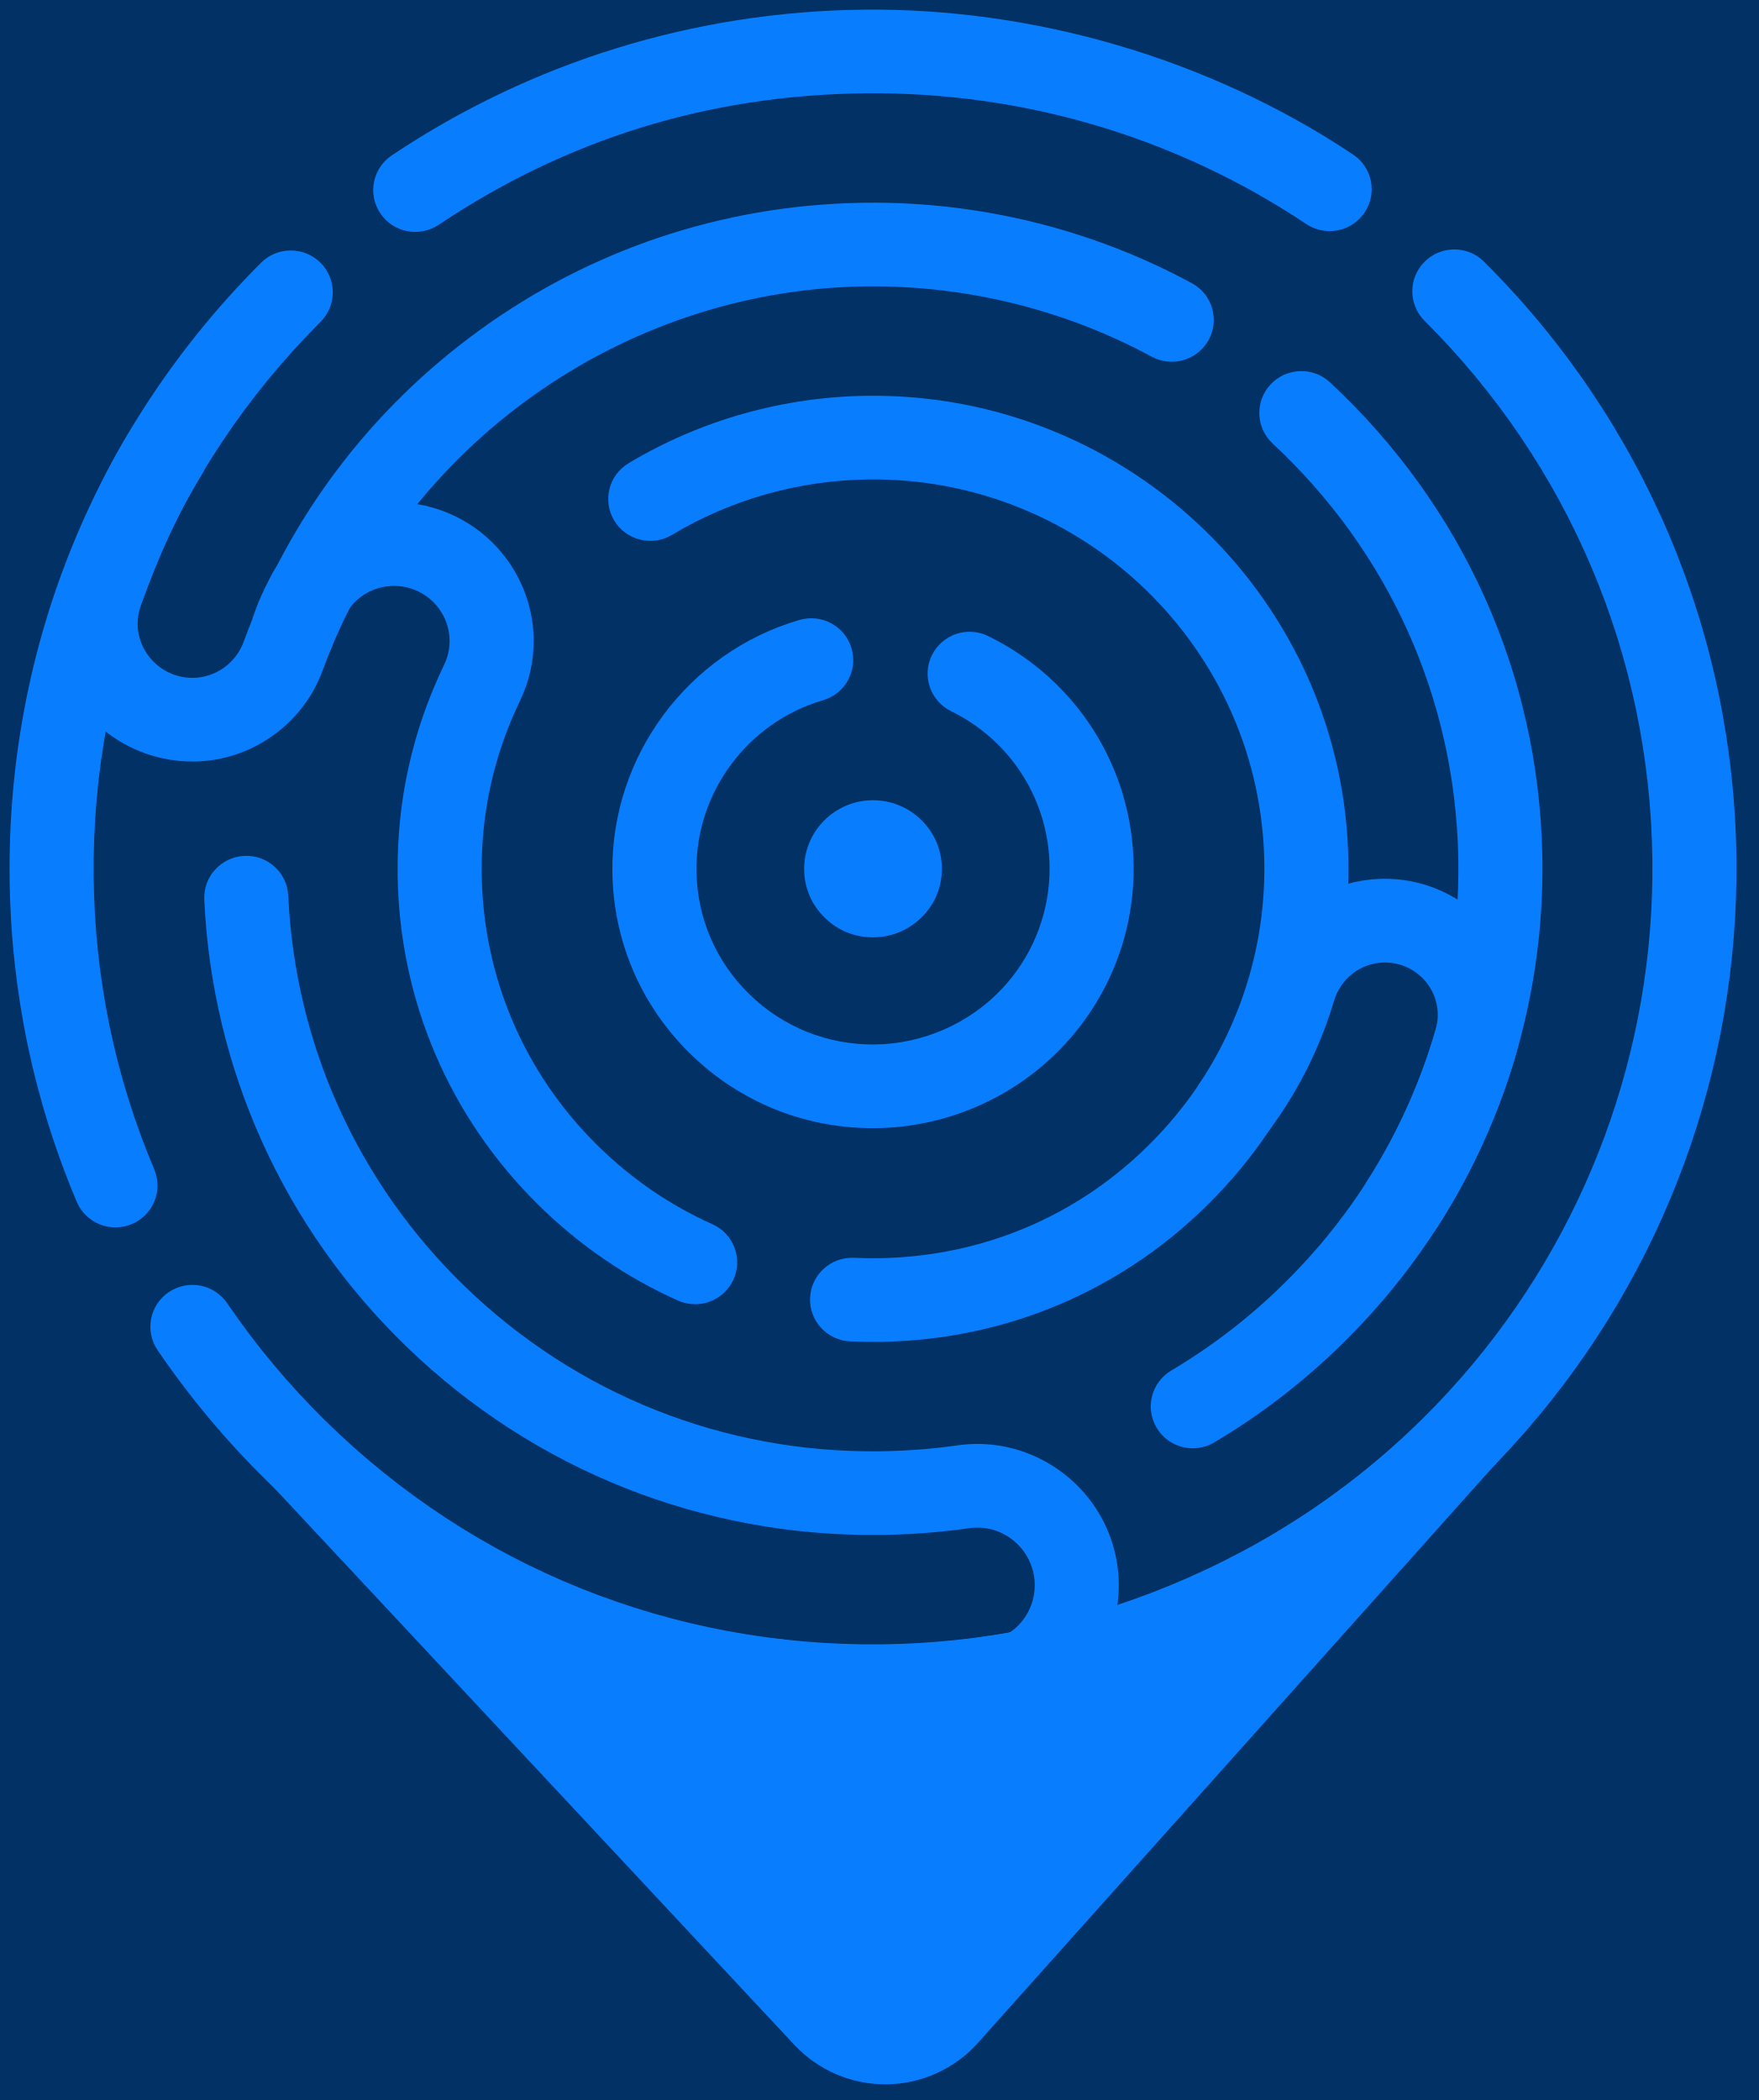
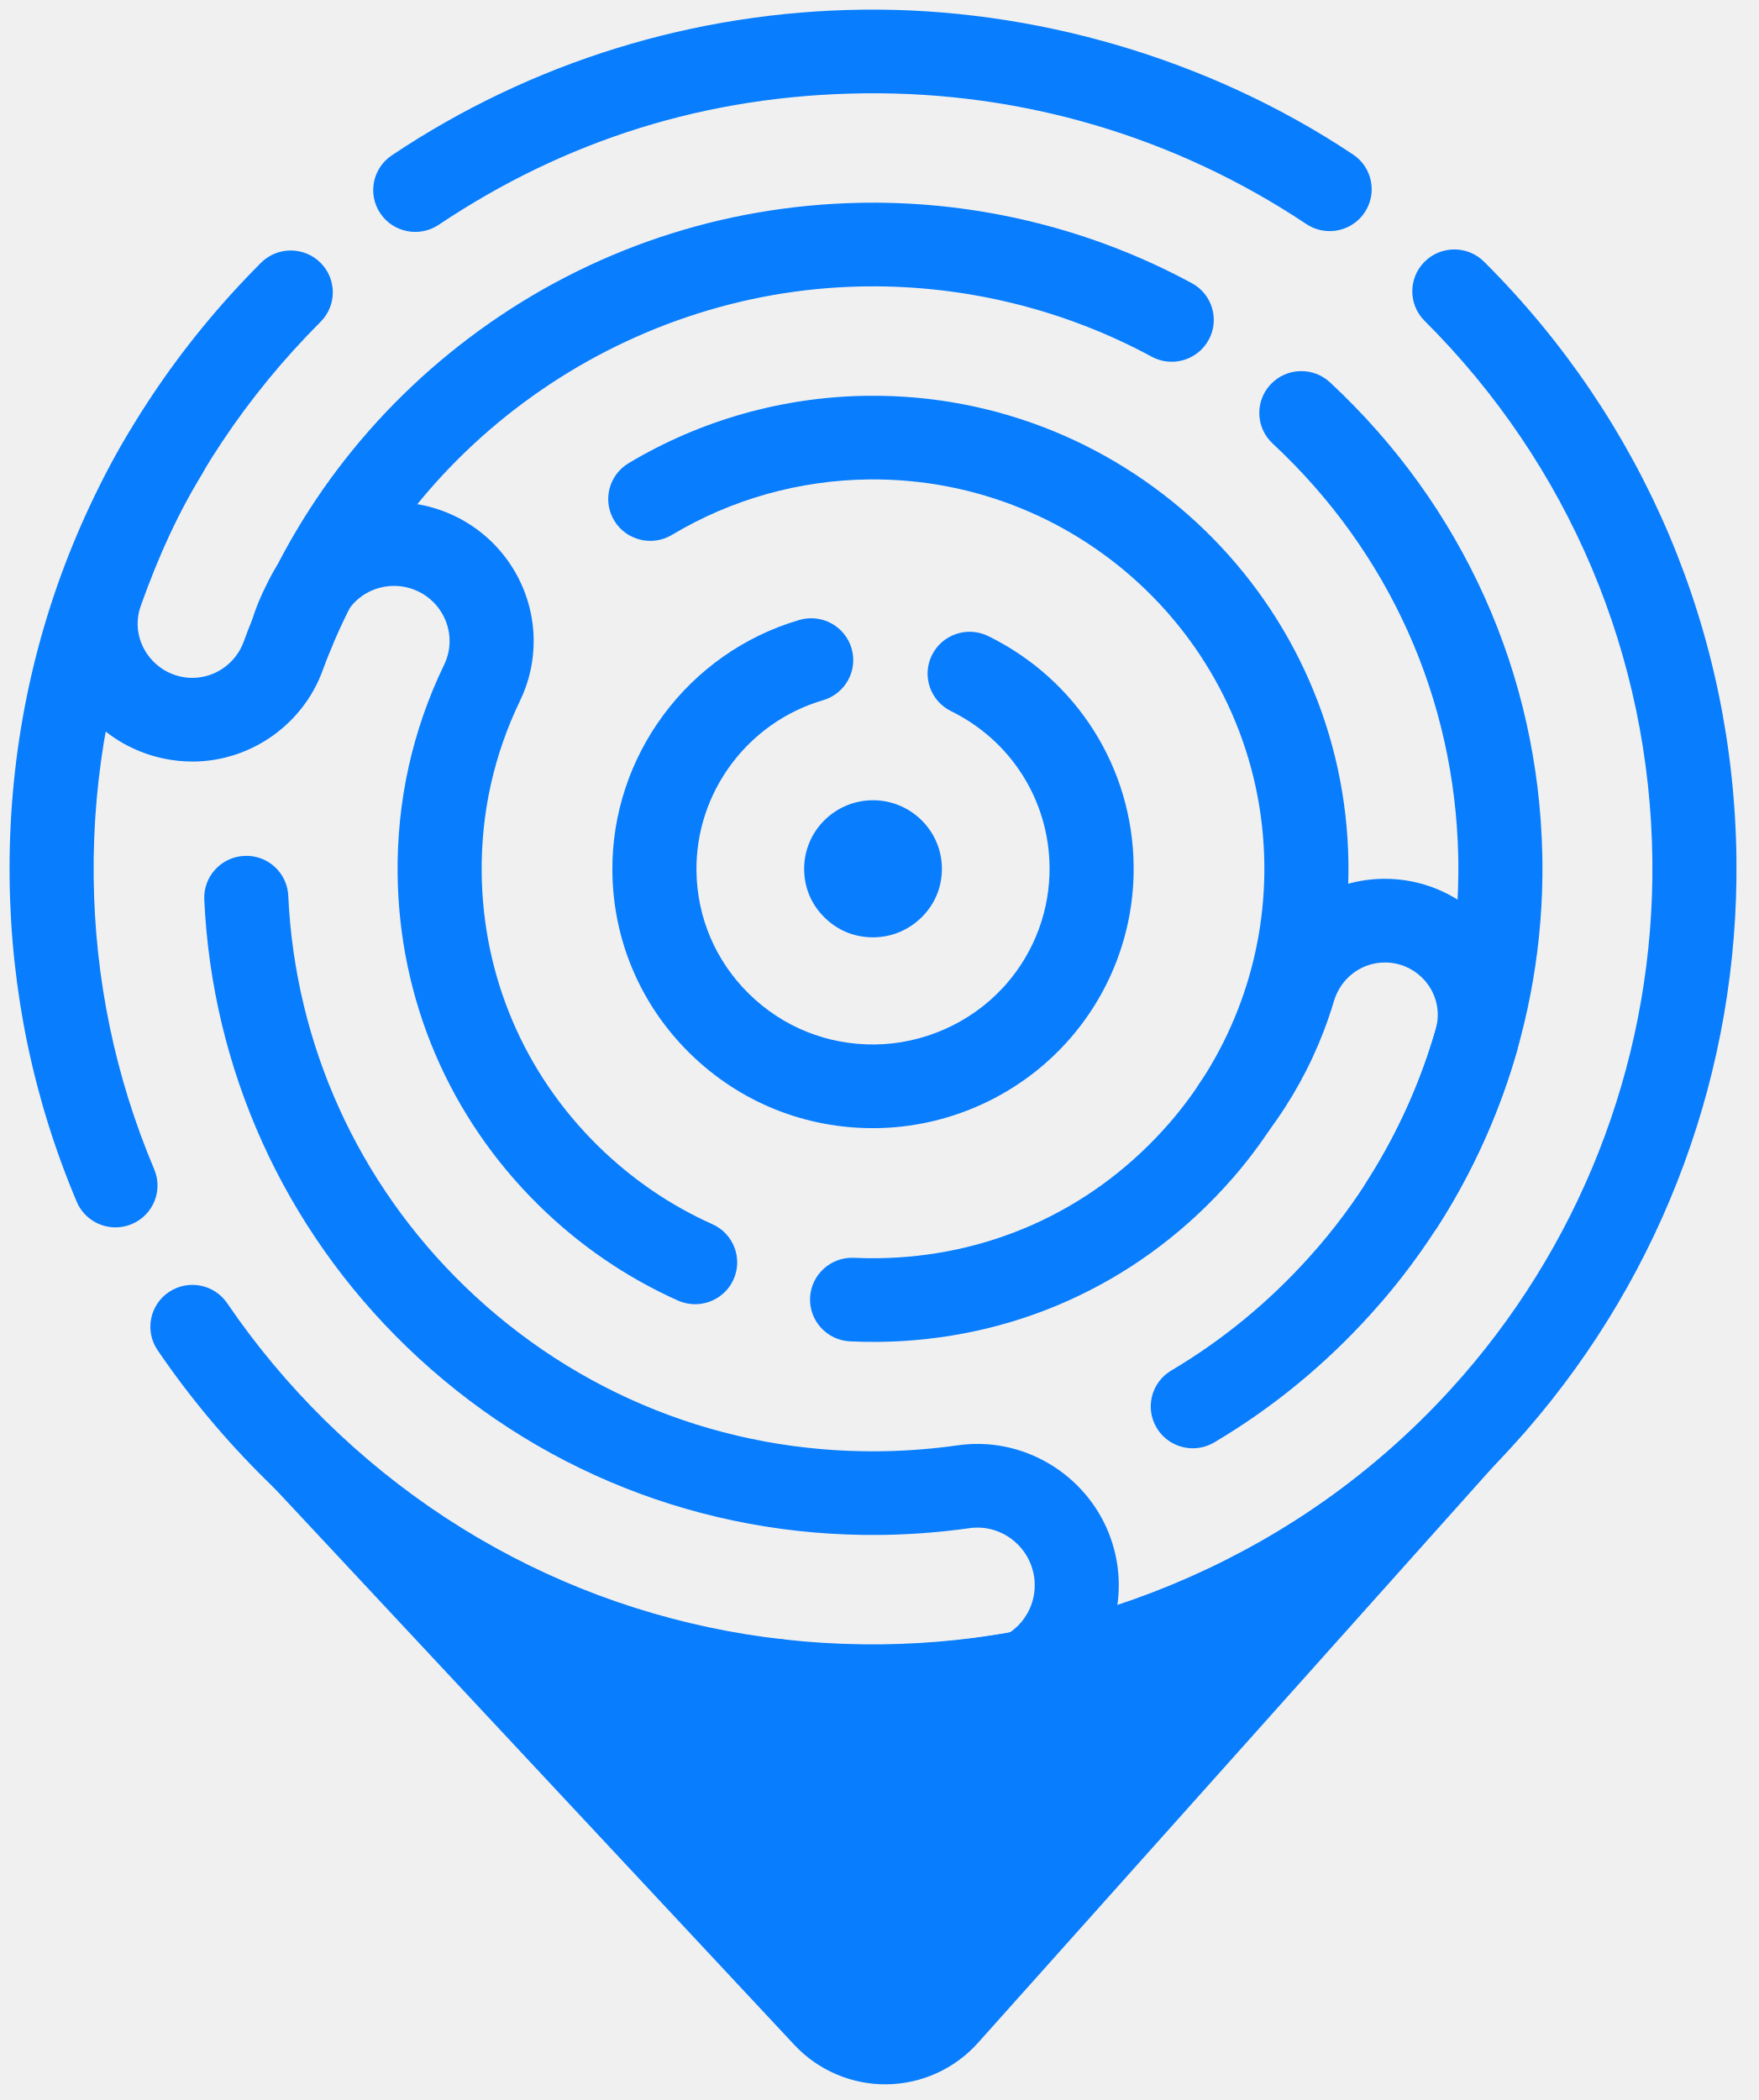
<svg xmlns="http://www.w3.org/2000/svg" width="165" height="197" viewBox="0 0 165 197" fill="none">
  <g id="Hero section">
    <g id="Property 1=The Map" clip-path="url(#clip0_22_2)">
-       <rect width="1440" height="1024" transform="translate(-931.175 -257.024)" fill="#013165" />
      <g id="Frame 2147225943">
        <g id="Frame 2147225942">
          <g id="Frame 2147225941">
            <g id="Frame 2147225928">
              <g id="Group">
                <path id="Vector" d="M82.796 162.102C60.981 162.346 40.429 154.073 24.925 138.809C21.161 135.104 17.748 131.016 14.783 126.66C13.563 124.866 14.034 122.425 15.837 121.21C17.639 119.994 20.091 120.463 21.314 122.258C23.991 126.192 27.074 129.883 30.472 133.23C44.467 147.008 63.018 154.474 82.709 154.254C87.435 154.201 92.157 153.696 96.742 152.755C98.878 152.318 100.962 153.683 101.401 155.805C101.841 157.928 100.468 160.003 98.335 160.441C93.256 161.484 88.028 162.042 82.796 162.1L82.796 162.102ZM112.037 156.036C110.487 156.053 109.005 155.154 108.362 153.645C107.51 151.65 108.445 149.346 110.45 148.499C120.045 144.443 128.849 138.229 135.908 130.527L137.159 129.132C148.866 115.688 155.204 98.482 155.005 80.687C154.791 61.583 147.203 43.616 133.636 30.098C132.098 28.564 132.1 26.08 133.641 24.548C135.182 23.017 137.678 23.017 139.218 24.552C154.247 39.528 162.655 59.434 162.891 80.599C163.112 100.28 156.116 119.309 143.19 134.191L143.061 134.342L141.692 135.864C133.881 144.372 124.146 151.238 113.534 155.723C113.046 155.93 112.538 156.03 112.039 156.036L112.037 156.036ZM10.878 115.139C9.322 115.156 7.837 114.25 7.198 112.735C3.138 103.124 1.019 92.922 0.902 82.41C0.658 60.619 9.032 40.108 24.481 24.655C26.017 23.119 28.514 23.112 30.058 24.641C31.602 26.17 31.608 28.654 30.072 30.191C16.126 44.139 8.567 62.653 8.787 82.322C8.893 91.814 10.804 101.023 14.467 109.693C15.311 111.691 14.368 113.991 12.36 114.832C11.875 115.035 11.373 115.133 10.878 115.139ZM124.772 21.679C124.004 21.687 123.225 21.473 122.538 21.015C110.257 12.828 95.923 8.588 81.083 8.754C66.243 8.92 52.971 13.179 41.154 21.087C39.345 22.297 36.896 21.819 35.681 20.021C34.466 18.224 34.946 15.785 36.753 14.575C49.849 5.809 65.148 1.083 80.994 0.906C96.84 0.729 113.317 5.421 126.926 14.494C128.736 15.701 129.22 18.137 128.008 19.938C127.256 21.056 126.028 21.665 124.772 21.679Z" fill="#087DFD" />
                <path id="Vector_2" d="M83.845 162.686C79.722 162.732 75.734 162.33 71.993 161.491C69.868 161.014 68.533 158.914 69.013 156.8C69.491 154.686 71.6 153.356 73.728 153.834C79.455 155.119 85.966 155.166 92.634 153.99C95.231 153.532 97.096 151.283 97.067 148.644C97.061 148.128 96.978 147.61 96.823 147.104C96.121 144.839 93.991 143.275 91.644 143.302C91.414 143.304 91.182 143.322 90.953 143.355C88.401 143.717 85.784 143.929 83.181 143.982L82.58 143.991C65.898 144.178 50.118 137.909 38.146 126.341C26.635 115.219 19.893 100.321 19.163 84.391C19.064 82.225 20.748 80.39 22.923 80.291C25.106 80.185 26.942 81.867 27.042 84.032C27.679 97.96 33.574 110.985 43.639 120.71C54.106 130.826 67.905 136.308 82.489 136.144L83.015 136.136C85.303 136.089 87.597 135.904 89.835 135.586C90.403 135.506 90.981 135.461 91.552 135.455C97.366 135.39 102.63 139.229 104.354 144.792C104.735 146.019 104.935 147.285 104.949 148.557C105.022 155.052 100.42 160.587 94.006 161.719C90.575 162.325 87.156 162.651 83.842 162.688L83.845 162.686Z" fill="#087DFD" />
                <path id="Vector_3" d="M111.941 135.862C110.58 135.877 109.25 135.191 108.504 133.944C107.391 132.081 108.006 129.673 109.877 128.565C114.66 125.734 119.009 122.16 122.803 117.943L123.77 116.844C132.312 106.851 136.952 94.069 136.804 80.89L136.796 80.381C136.491 65.542 130.306 51.772 119.381 41.605C117.791 40.124 117.707 37.641 119.195 36.058C120.683 34.474 123.177 34.391 124.768 35.872C137.26 47.497 144.332 63.247 144.68 80.218L144.69 80.802C144.858 95.874 139.55 110.493 129.743 121.968L128.681 123.174C124.35 127.988 119.381 132.07 113.908 135.31C113.29 135.676 112.611 135.855 111.94 135.862L111.941 135.862Z" fill="#087DFD" />
                <path id="Vector_4" d="M18.186 71.439C17.201 71.45 16.212 71.348 15.244 71.136C9.294 69.833 5.091 64.701 5.024 58.657C5.007 57.146 5.258 55.651 5.771 54.215C7.69 48.837 9.858 44.188 12.215 40.397C13.361 38.554 15.792 37.984 17.643 39.124C19.495 40.264 20.068 42.683 18.922 44.526C16.858 47.844 14.934 51.986 13.203 56.839C13.002 57.401 12.904 57.983 12.91 58.569C12.937 60.903 14.631 62.965 16.94 63.471C17.323 63.554 17.713 63.595 18.099 63.591C20.213 63.567 22.123 62.211 22.852 60.218C27.137 48.491 34.782 38.385 44.957 30.995C55.376 23.428 67.705 19.29 80.614 19.027L81.206 19.017C91.876 18.898 102.455 21.508 111.801 26.564C113.716 27.599 114.423 29.982 113.382 31.886C112.342 33.789 109.947 34.495 108.034 33.459C99.868 29.042 90.621 26.761 81.294 26.866L80.775 26.874C58.268 27.335 37.97 41.811 30.264 62.9C28.42 67.948 23.566 71.38 18.186 71.441L18.186 71.439Z" fill="#087DFD" />
                <path id="Vector_5" d="M65.251 122.348C64.695 122.354 64.129 122.243 63.589 122.001C58.748 119.832 54.353 116.823 50.529 113.056C42.13 104.789 37.431 93.76 37.3 82.001C37.223 75.131 38.691 68.522 41.664 62.358C42.012 61.638 42.184 60.871 42.175 60.081C42.154 58.237 41.137 56.532 39.521 55.629C38.724 55.184 37.822 54.953 36.915 54.963C34.991 54.984 33.254 56.04 32.38 57.721C31.536 59.342 31.324 60.04 31.279 60.216C30.741 62.315 28.595 63.584 26.483 63.048C24.374 62.513 23.099 60.376 23.637 58.277C23.916 57.189 24.485 55.828 25.376 54.114C27.592 49.851 31.981 47.169 36.827 47.114C39.114 47.089 41.381 47.666 43.383 48.785C47.451 51.057 50.01 55.352 50.062 59.993C50.084 61.999 49.651 63.938 48.775 65.755C46.33 70.823 45.123 76.259 45.186 81.912C45.295 91.593 49.161 100.671 56.076 107.476C59.23 110.581 62.849 113.06 66.829 114.843C68.816 115.733 69.701 118.056 68.806 120.033C68.154 121.472 66.739 122.33 65.252 122.346L65.251 122.348Z" fill="#087DFD" />
                <path id="Vector_6" d="M82.392 125.88C81.512 125.89 80.622 125.874 79.747 125.833C77.571 125.732 75.89 123.894 75.992 121.73C76.094 119.565 77.942 117.897 80.115 117.994C80.84 118.028 81.576 118.041 82.303 118.033C92.59 117.918 102.071 113.691 109.001 106.131L109.735 105.313C115.554 98.582 118.704 89.983 118.605 81.093C118.38 60.951 101.729 44.748 81.488 44.975C74.974 45.048 68.592 46.846 63.033 50.177C61.165 51.294 58.743 50.694 57.621 48.838C56.498 46.981 57.101 44.569 58.967 43.452C65.729 39.402 73.486 37.217 81.401 37.128C105.99 36.853 126.219 56.536 126.493 81.007C126.614 91.818 122.777 102.279 115.69 110.462L114.859 111.39C106.411 120.607 94.892 125.743 82.394 125.883L82.392 125.88Z" fill="#087DFD" />
                <path id="Vector_7" d="M82.167 105.831C75.581 105.904 69.378 103.407 64.698 98.8C60.094 94.268 57.518 88.222 57.446 81.776C57.325 70.929 64.537 61.217 74.985 58.159C77.076 57.547 79.266 58.738 79.88 60.816C80.495 62.895 79.298 65.076 77.21 65.687C70.135 67.758 65.251 74.338 65.333 81.687C65.382 86.054 67.126 90.149 70.245 93.219C73.416 96.341 77.618 98.032 82.079 97.982C86.54 97.932 91.001 96.022 94.13 92.607L94.414 92.29C97.065 89.245 98.502 85.347 98.457 81.316C98.387 75.073 94.845 69.477 89.213 66.71C87.26 65.751 86.459 63.397 87.424 61.454C88.387 59.51 90.751 58.712 92.706 59.672C101.015 63.754 106.241 72.013 106.344 81.228C106.41 87.151 104.311 92.878 100.431 97.365L99.909 97.948C95.358 102.883 88.896 105.755 82.165 105.831L82.167 105.831Z" fill="#087DFD" />
                <g id="Group_2">
                  <path id="Vector_8" d="M81.94 85.515C80.822 85.528 79.852 85.138 79.058 84.354C78.275 83.585 77.874 82.64 77.862 81.545C77.838 79.332 79.626 77.51 81.851 77.485C84.075 77.46 85.905 79.242 85.93 81.455C85.941 82.437 85.629 83.312 85.005 84.058L84.855 84.228C84.31 84.813 83.368 85.499 81.942 85.515L81.94 85.515Z" fill="#087DFD" />
                  <path id="Vector_9" d="M81.967 87.93C80.201 87.95 78.605 87.306 77.35 86.07C76.117 84.858 75.455 83.302 75.436 81.573C75.396 78.028 78.261 75.111 81.823 75.071C85.385 75.031 88.316 77.884 88.356 81.428C88.373 82.979 87.859 84.423 86.867 85.605L86.67 85.829C85.412 87.179 83.756 87.91 81.967 87.93ZM81.877 79.901C80.991 79.911 80.279 80.637 80.289 81.519C80.294 81.98 80.437 82.314 80.764 82.636C81.099 82.967 81.442 83.106 81.913 83.1C82.209 83.097 82.651 83.04 83.074 82.586L83.155 82.494C83.4 82.195 83.507 81.882 83.503 81.483C83.493 80.601 82.763 79.891 81.877 79.901Z" fill="#087DFD" />
                </g>
                <g id="Group_3">
                  <path id="Vector_10" d="M138.82 133.172L88.835 189.076C85.797 192.475 80.478 192.533 77.366 189.2L27.699 136.02C41.822 149.924 61.315 158.417 82.752 158.177C104.19 157.938 124.925 148.329 138.819 133.17L138.82 133.172Z" fill="#087DFD" />
                  <path id="Vector_11" d="M83.174 195.528L83.17 195.529C79.9 195.565 76.747 194.216 74.52 191.833L24.853 138.653L30.43 133.275C44.436 147.063 63.002 154.535 82.709 154.315C102.416 154.095 122.324 145.435 135.95 130.568L141.721 135.742L91.736 191.646C89.563 194.076 86.443 195.492 83.174 195.528ZM52.069 156.438L80.212 186.571C80.962 187.375 81.983 187.811 83.086 187.799C84.189 187.786 85.199 187.328 85.931 186.508L113.576 155.589C103.916 159.684 93.455 161.924 82.794 162.044C72.133 162.163 61.707 160.234 52.067 156.437L52.069 156.438Z" fill="#087DFD" />
                </g>
                <path id="Vector_12" d="M141.591 135.88L137.439 131.821L135.985 130.533L137.215 129.161L139.911 131.552L143.205 134.074L143.014 134.302L141.591 135.88Z" fill="#087DFD" />
                <path id="Vector_13" d="M131.551 116.929C130.811 116.937 130.059 116.738 129.389 116.313C127.553 115.147 127.016 112.721 128.188 110.893C130.711 106.96 132.72 102.715 134.159 98.278C134.342 97.713 134.514 97.151 134.674 96.599C134.81 96.124 134.878 95.638 134.873 95.155C134.843 92.443 132.597 90.26 129.867 90.291C127.665 90.315 125.768 91.774 125.13 93.92C124.85 94.86 124.53 95.801 124.18 96.717C122.898 100.069 121.155 103.23 118.999 106.111C117.698 107.849 115.227 108.21 113.48 106.914C111.733 105.621 111.373 103.162 112.673 101.423C114.395 99.123 115.786 96.6 116.81 93.925C117.089 93.194 117.345 92.442 117.567 91.692C119.194 86.223 124.095 82.504 129.762 82.441C136.856 82.362 142.68 88.026 142.758 95.066C142.772 96.31 142.602 97.556 142.253 98.766C142.07 99.397 141.874 100.037 141.666 100.684C140.019 105.761 137.722 110.617 134.835 115.116C134.091 116.275 132.838 116.914 131.553 116.929L131.551 116.929Z" fill="#087DFD" />
              </g>
            </g>
          </g>
        </g>
      </g>
    </g>
  </g>
  <defs>
    <clipPath id="clip0_22_2">
      <rect width="1440" height="1024" fill="white" transform="translate(-931.175 -257.024)" />
    </clipPath>
  </defs>
</svg>
